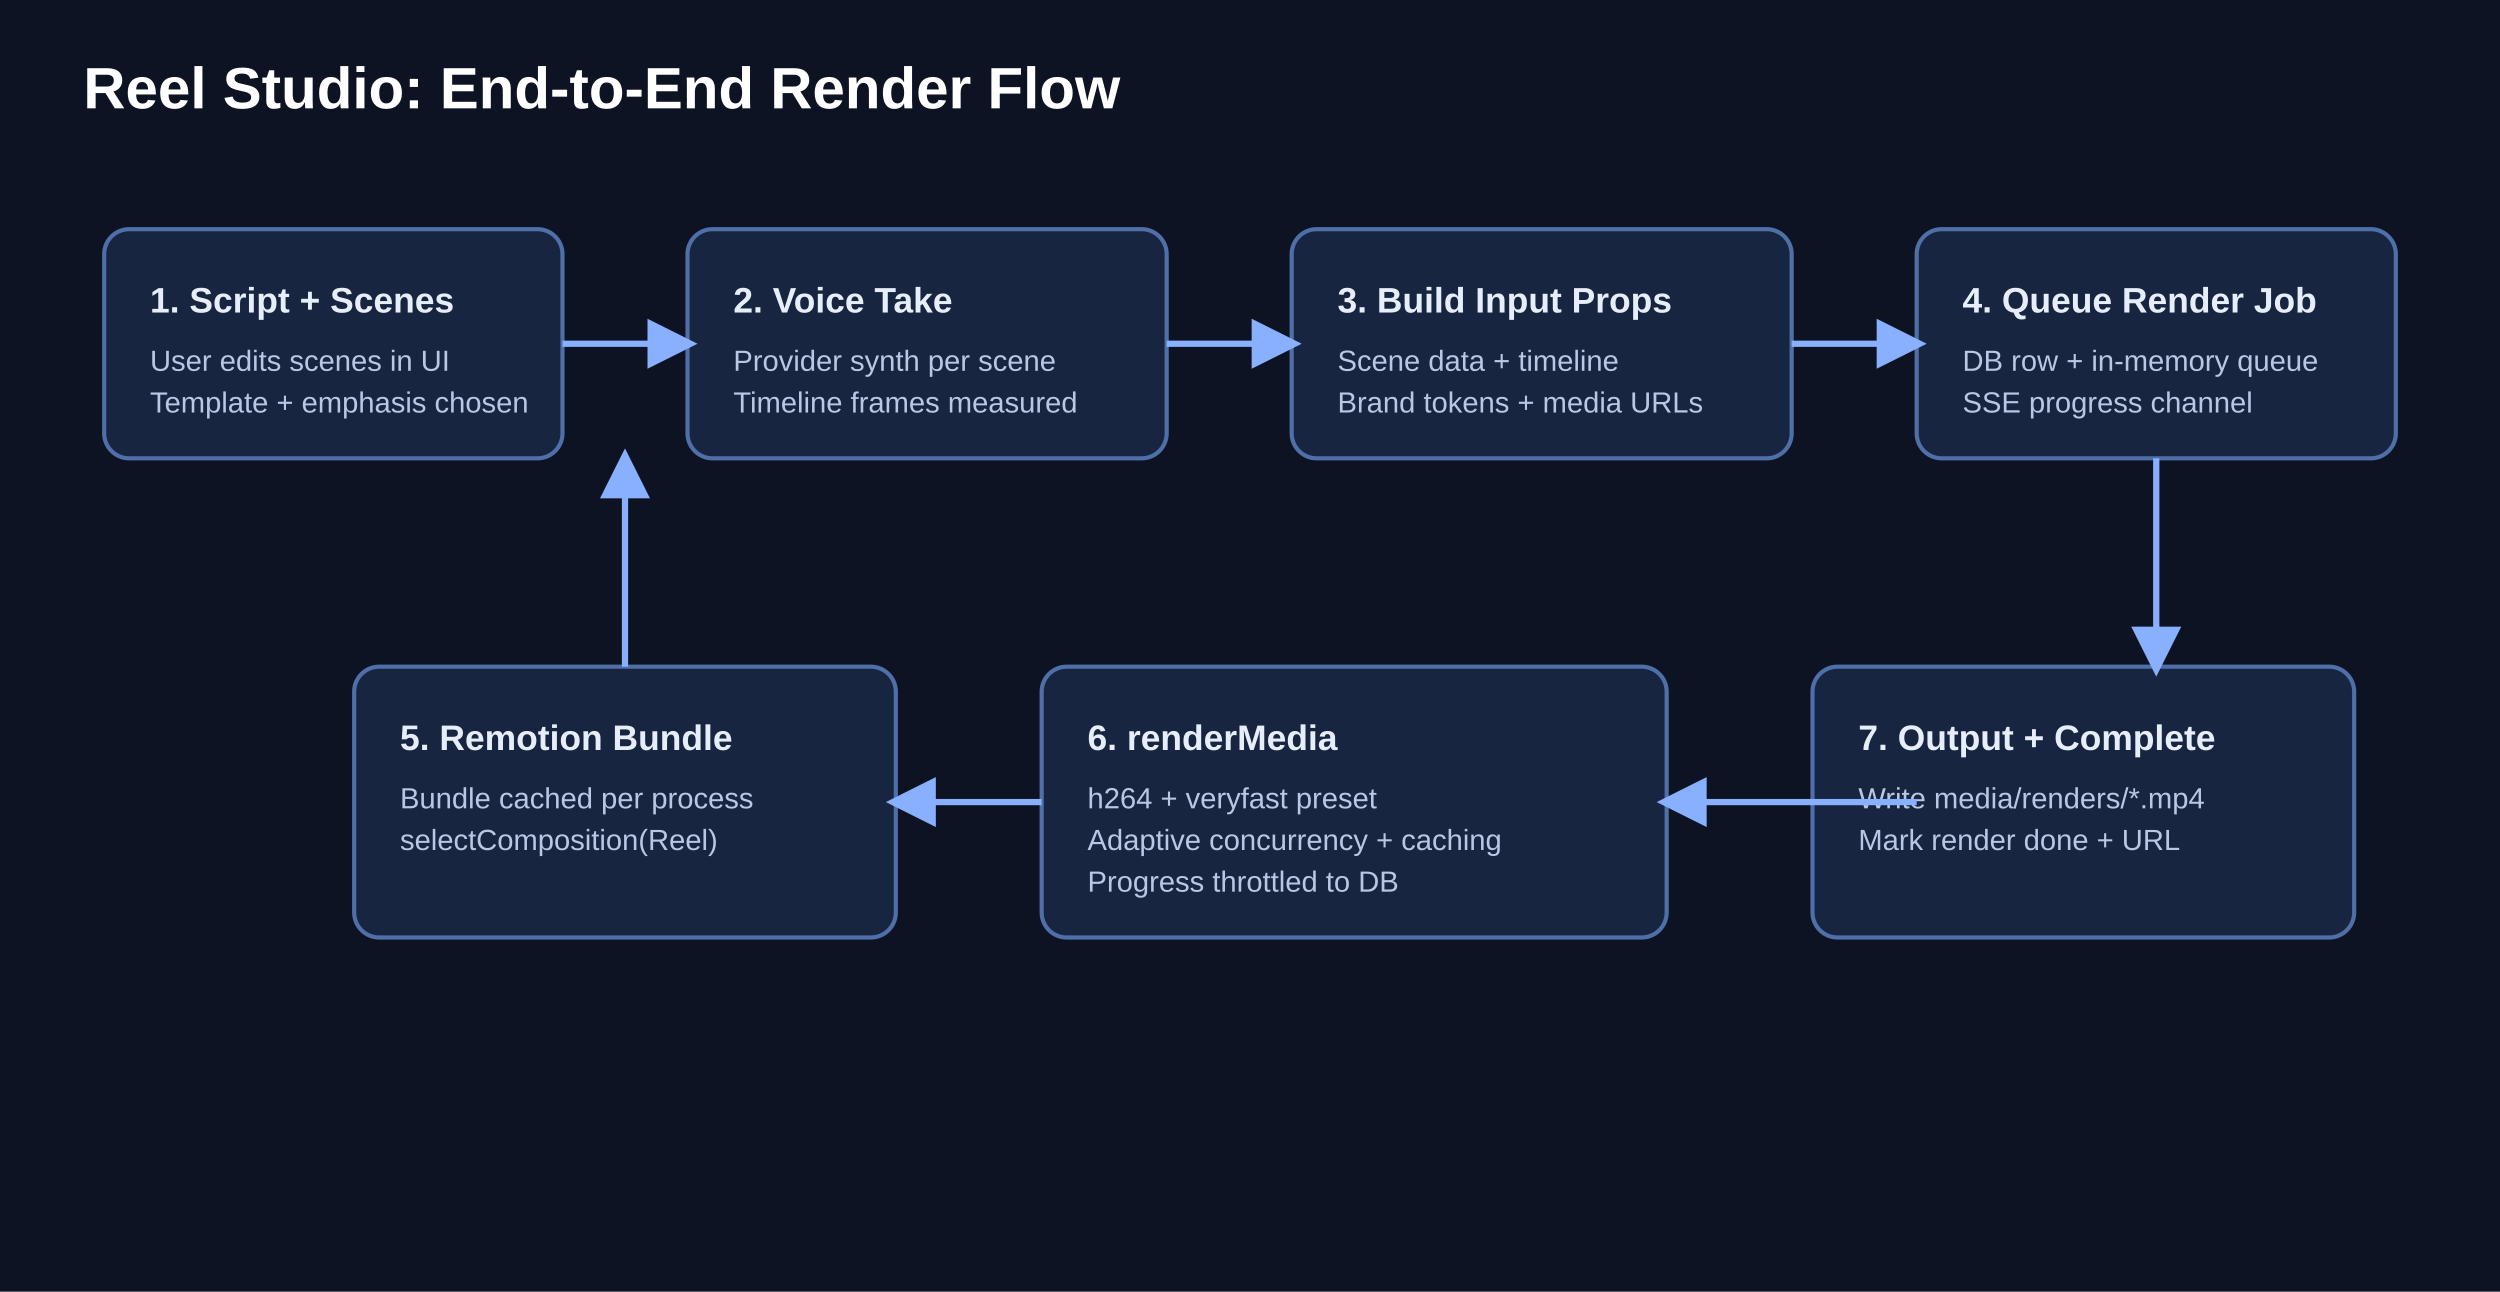
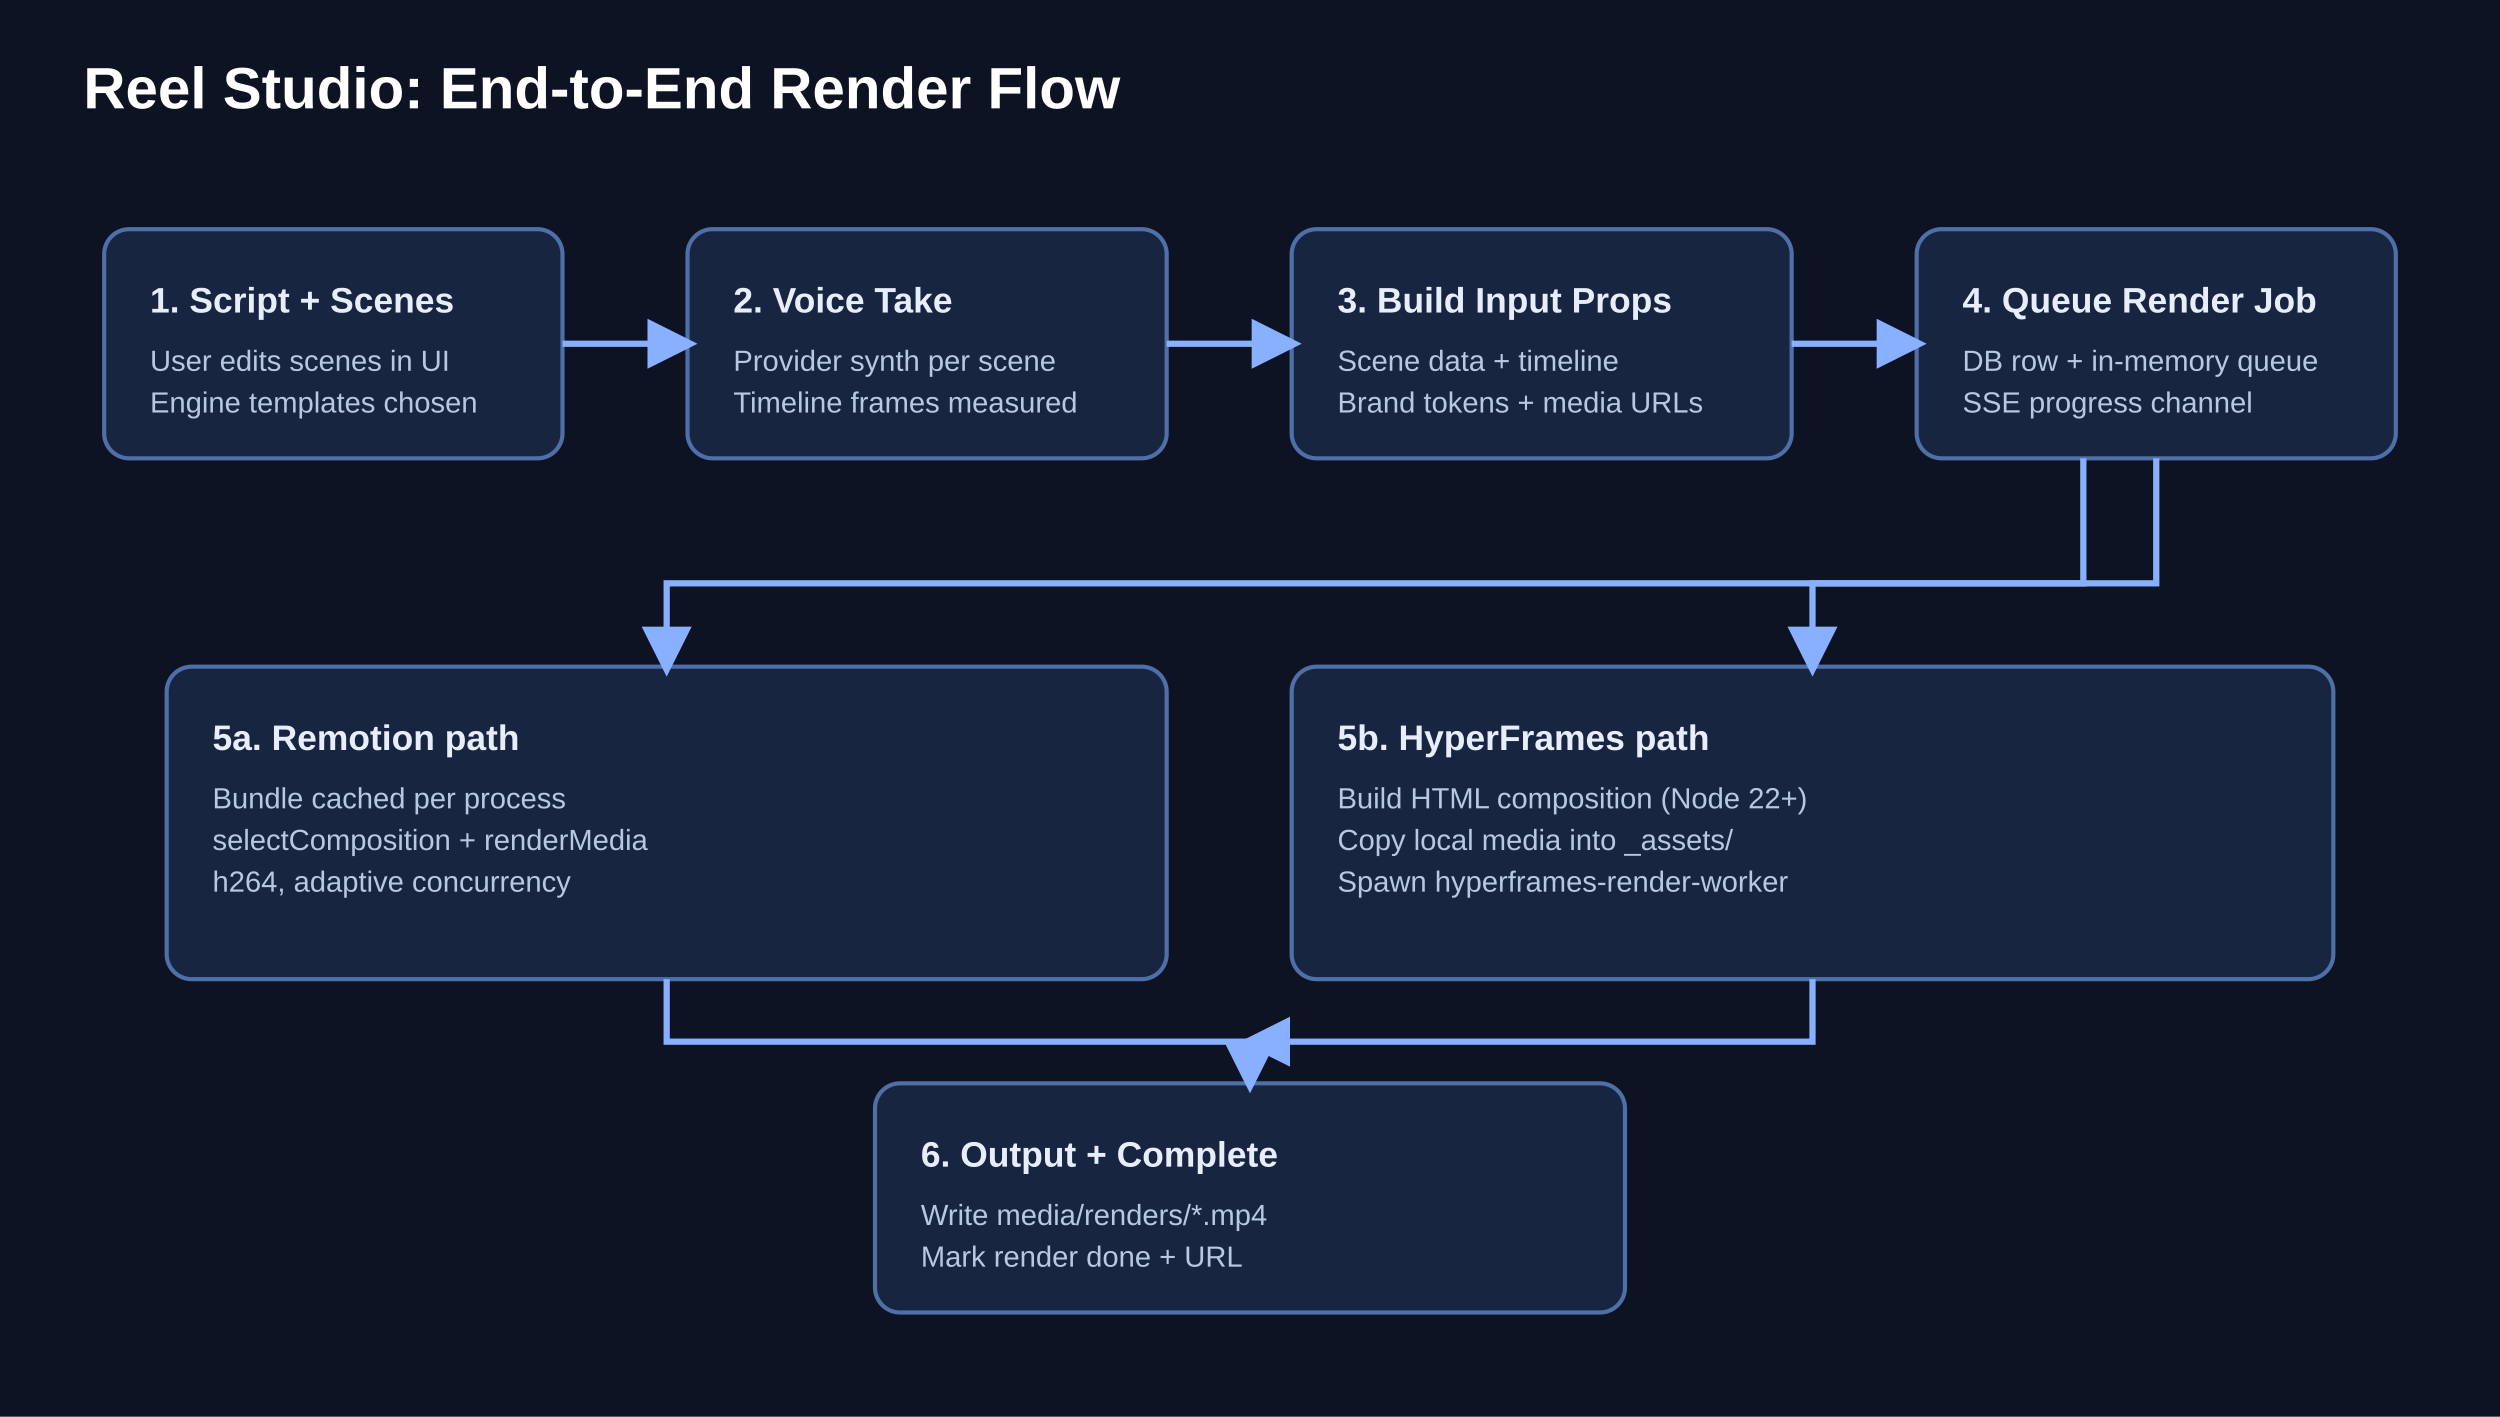
- <svg xmlns="http://www.w3.org/2000/svg" width="1200" height="620" viewBox="0 0 1200 620" role="img" aria-labelledby="title desc">
+ <svg xmlns="http://www.w3.org/2000/svg" width="1200" height="680" viewBox="0 0 1200 680" role="img" aria-labelledby="title desc">
  <defs>
    <style>
      .bg { fill: #0d1323; }
      .step { fill: #182540; stroke: #4f6fa8; stroke-width: 2; rx: 12; }
      .title { fill: #ffffff; font: 700 28px 'Segoe UI', Arial, sans-serif; }
      .label { fill: #e7eefb; font: 600 17px 'Segoe UI', Arial, sans-serif; }
      .small { fill: #b7c7e4; font: 14px 'Segoe UI', Arial, sans-serif; }
      .arrow { stroke: #88b0ff; stroke-width: 3; fill: none; marker-end: url(#m2); }
    </style>
    <marker id="m2" viewBox="0 0 10 10" refX="8" refY="5" markerWidth="8" markerHeight="8" orient="auto-start-reverse">
      <path d="M 0 0 L 10 5 L 0 10 z" fill="#88b0ff" />
    </marker>
  </defs>
-   <rect class="bg" x="0" y="0" width="1200" height="620" />
+   <rect class="bg" x="0" y="0" width="1200" height="680" />
  <text class="title" x="40" y="52">Reel Studio: End-to-End Render Flow</text>
  <rect class="step" x="50" y="110" width="220" height="110" />
  <text class="label" x="72" y="150">1. Script + Scenes</text>
  <text class="small" x="72" y="178">User edits scenes in UI</text>
-   <text class="small" x="72" y="198">Template + emphasis chosen</text>
+   <text class="small" x="72" y="198">Engine templates chosen</text>
  <rect class="step" x="330" y="110" width="230" height="110" />
  <text class="label" x="352" y="150">2. Voice Take</text>
  <text class="small" x="352" y="178">Provider synth per scene</text>
  <text class="small" x="352" y="198">Timeline frames measured</text>
  <rect class="step" x="620" y="110" width="240" height="110" />
  <text class="label" x="642" y="150">3. Build Input Props</text>
  <text class="small" x="642" y="178">Scene data + timeline</text>
  <text class="small" x="642" y="198">Brand tokens + media URLs</text>
  <rect class="step" x="920" y="110" width="230" height="110" />
  <text class="label" x="942" y="150">4. Queue Render Job</text>
  <text class="small" x="942" y="178">DB row + in-memory queue</text>
  <text class="small" x="942" y="198">SSE progress channel</text>
-   <rect class="step" x="170" y="320" width="260" height="130" />
-   <text class="label" x="192" y="360">5. Remotion Bundle</text>
-   <text class="small" x="192" y="388">Bundle cached per process</text>
-   <text class="small" x="192" y="408">selectComposition(Reel)</text>
-   <rect class="step" x="500" y="320" width="300" height="130" />
-   <text class="label" x="522" y="360">6. renderMedia</text>
-   <text class="small" x="522" y="388">h264 + veryfast preset</text>
-   <text class="small" x="522" y="408">Adaptive concurrency + caching</text>
-   <text class="small" x="522" y="428">Progress throttled to DB</text>
-   <rect class="step" x="870" y="320" width="260" height="130" />
-   <text class="label" x="892" y="360">7. Output + Complete</text>
-   <text class="small" x="892" y="388">Write media/renders/*.mp4</text>
-   <text class="small" x="892" y="408">Mark render done + URL</text>
+   <rect class="step" x="80" y="320" width="480" height="150" />
+   <text class="label" x="102" y="360">5a. Remotion path</text>
+   <text class="small" x="102" y="388">Bundle cached per process</text>
+   <text class="small" x="102" y="408">selectComposition + renderMedia</text>
+   <text class="small" x="102" y="428">h264, adaptive concurrency</text>
+   <rect class="step" x="620" y="320" width="500" height="150" />
+   <text class="label" x="642" y="360">5b. HyperFrames path</text>
+   <text class="small" x="642" y="388">Build HTML composition (Node 22+)</text>
+   <text class="small" x="642" y="408">Copy local media into _assets/</text>
+   <text class="small" x="642" y="428">Spawn hyperframes-render-worker</text>
+   <rect class="step" x="420" y="520" width="360" height="110" />
+   <text class="label" x="442" y="560">6. Output + Complete</text>
+   <text class="small" x="442" y="588">Write media/renders/*.mp4</text>
+   <text class="small" x="442" y="608">Mark render done + URL</text>
  <path class="arrow" d="M 270 165 L 330 165" />
  <path class="arrow" d="M 560 165 L 620 165" />
  <path class="arrow" d="M 860 165 L 920 165" />
-   <path class="arrow" d="M 1035 220 L 1035 320" />
-   <path class="arrow" d="M 920 385 L 800 385" />
-   <path class="arrow" d="M 500 385 L 430 385" />
-   <path class="arrow" d="M 300 320 L 300 220" />
+   <path class="arrow" d="M 1000 220 L 1000 280 L 870 280 L 870 320" />
+   <path class="arrow" d="M 1035 220 L 1035 280 L 320 280 L 320 320" />
+   <path class="arrow" d="M 320 470 L 320 500 L 600 500 L 600 520" />
+   <path class="arrow" d="M 870 470 L 870 500 L 600 500" />
</svg>
